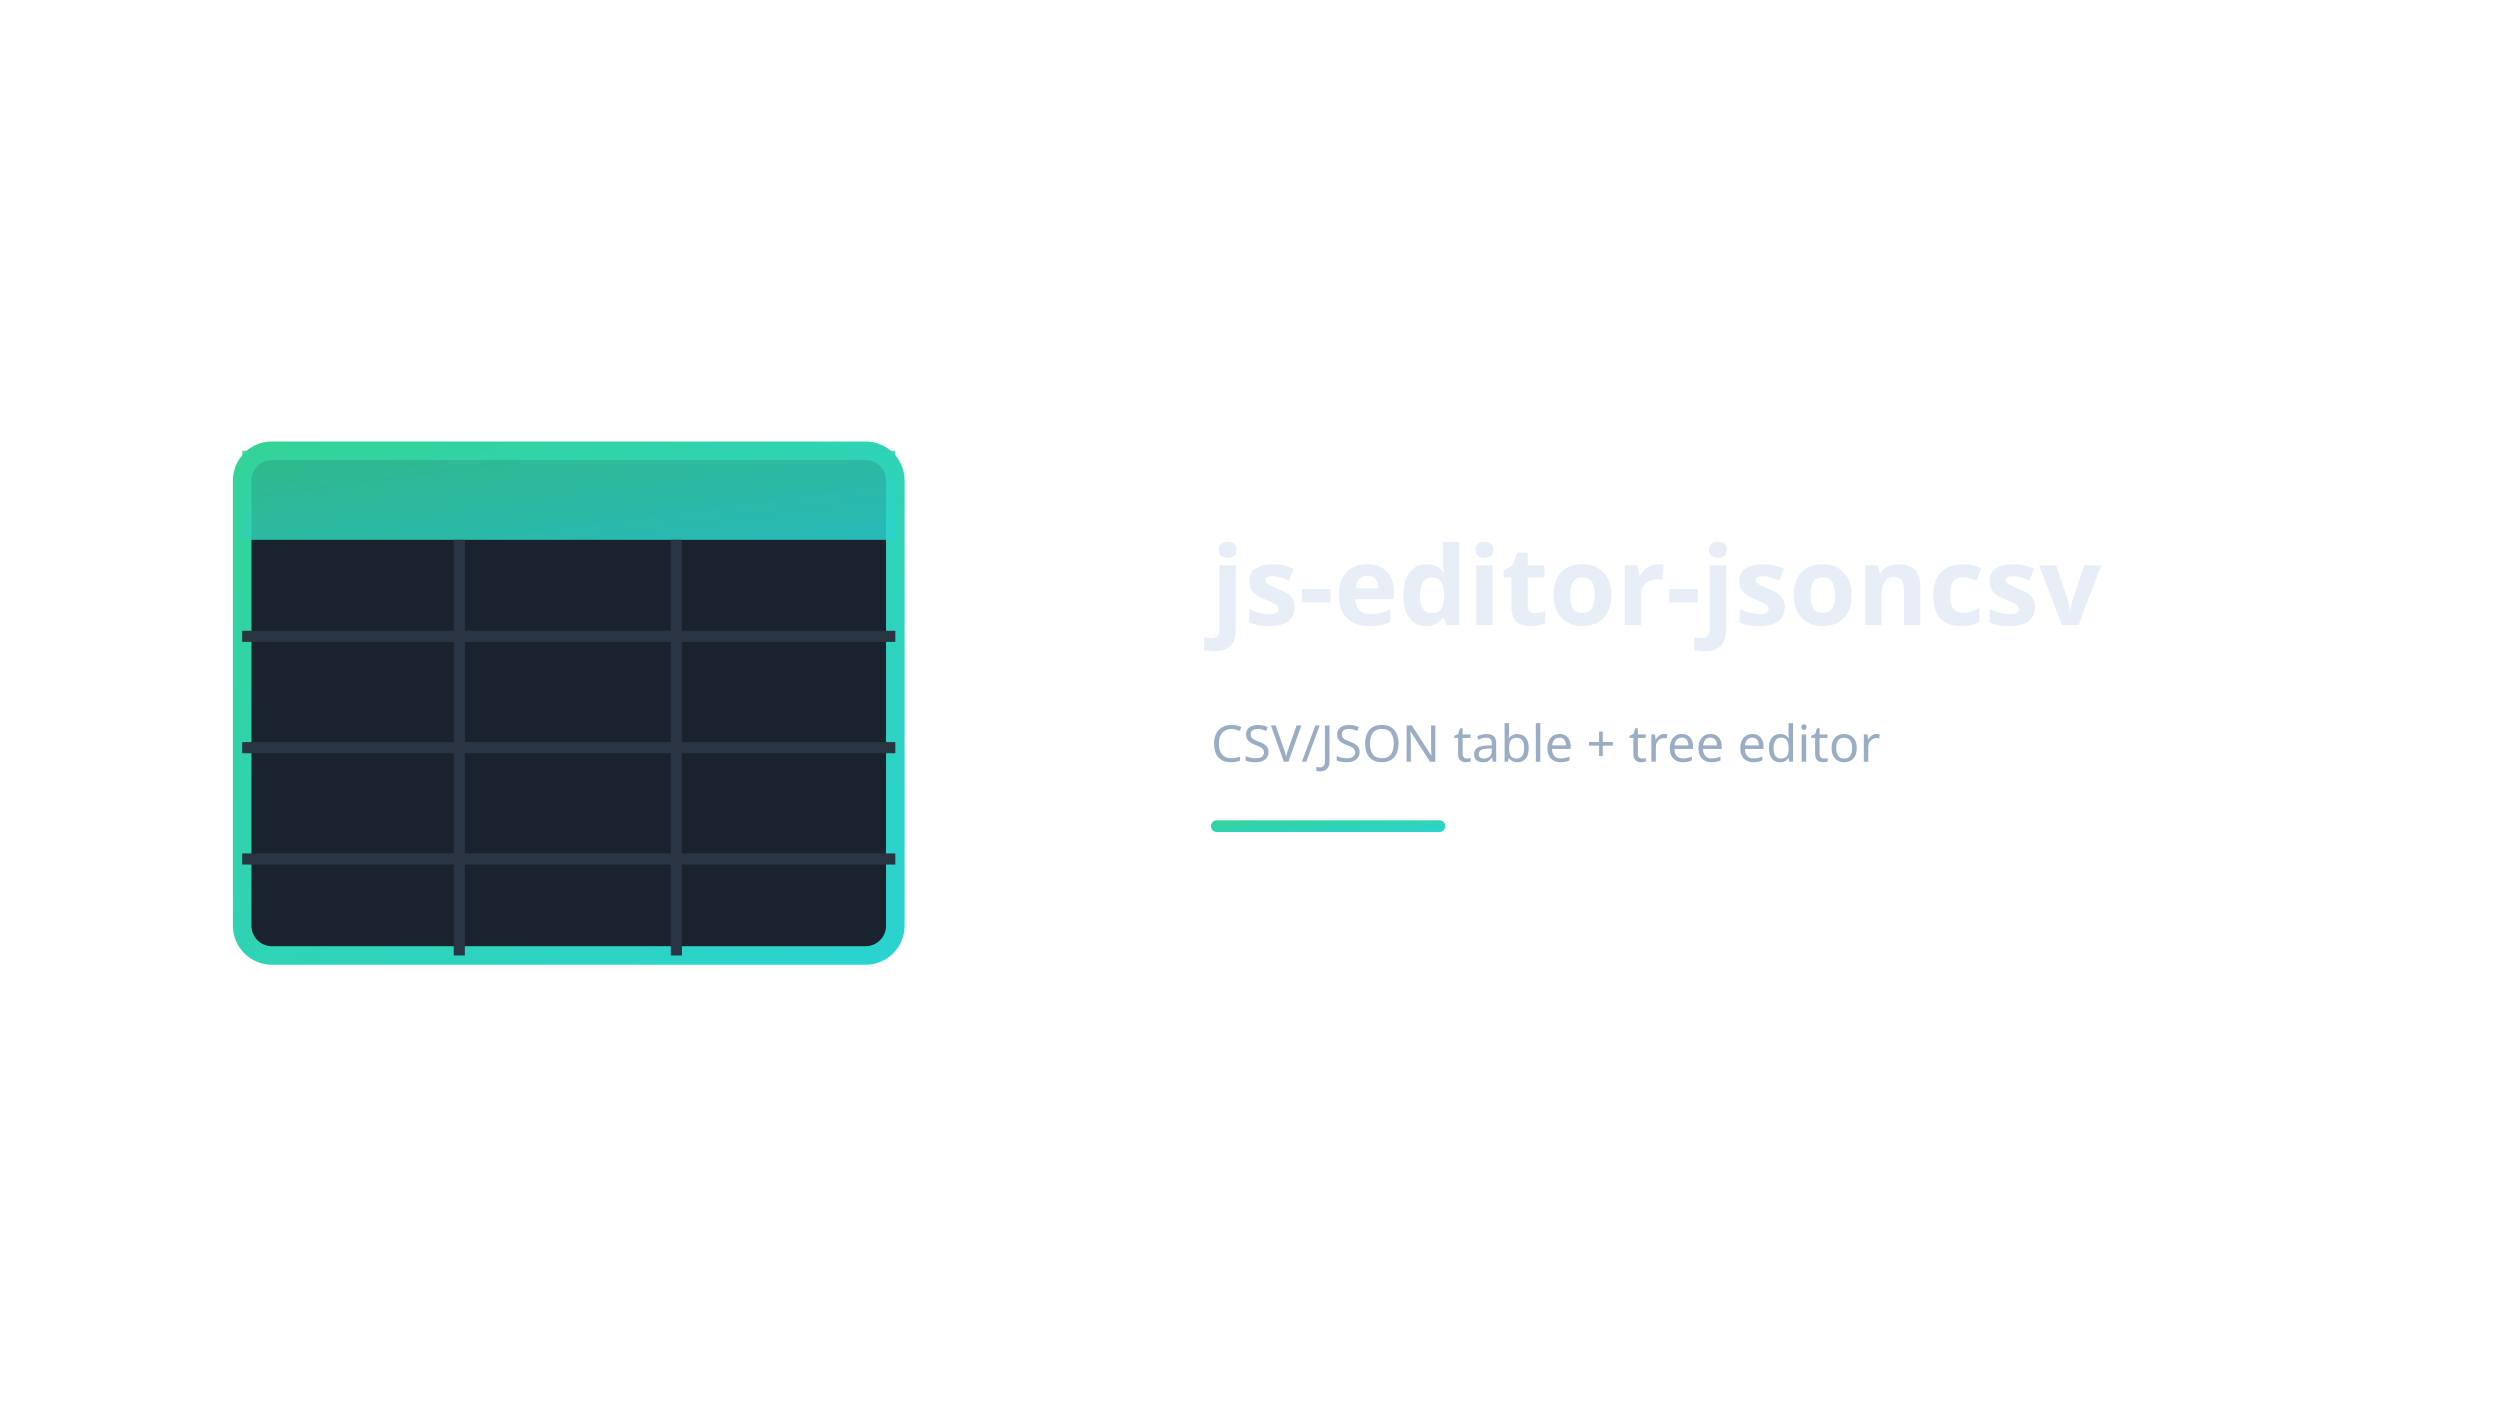
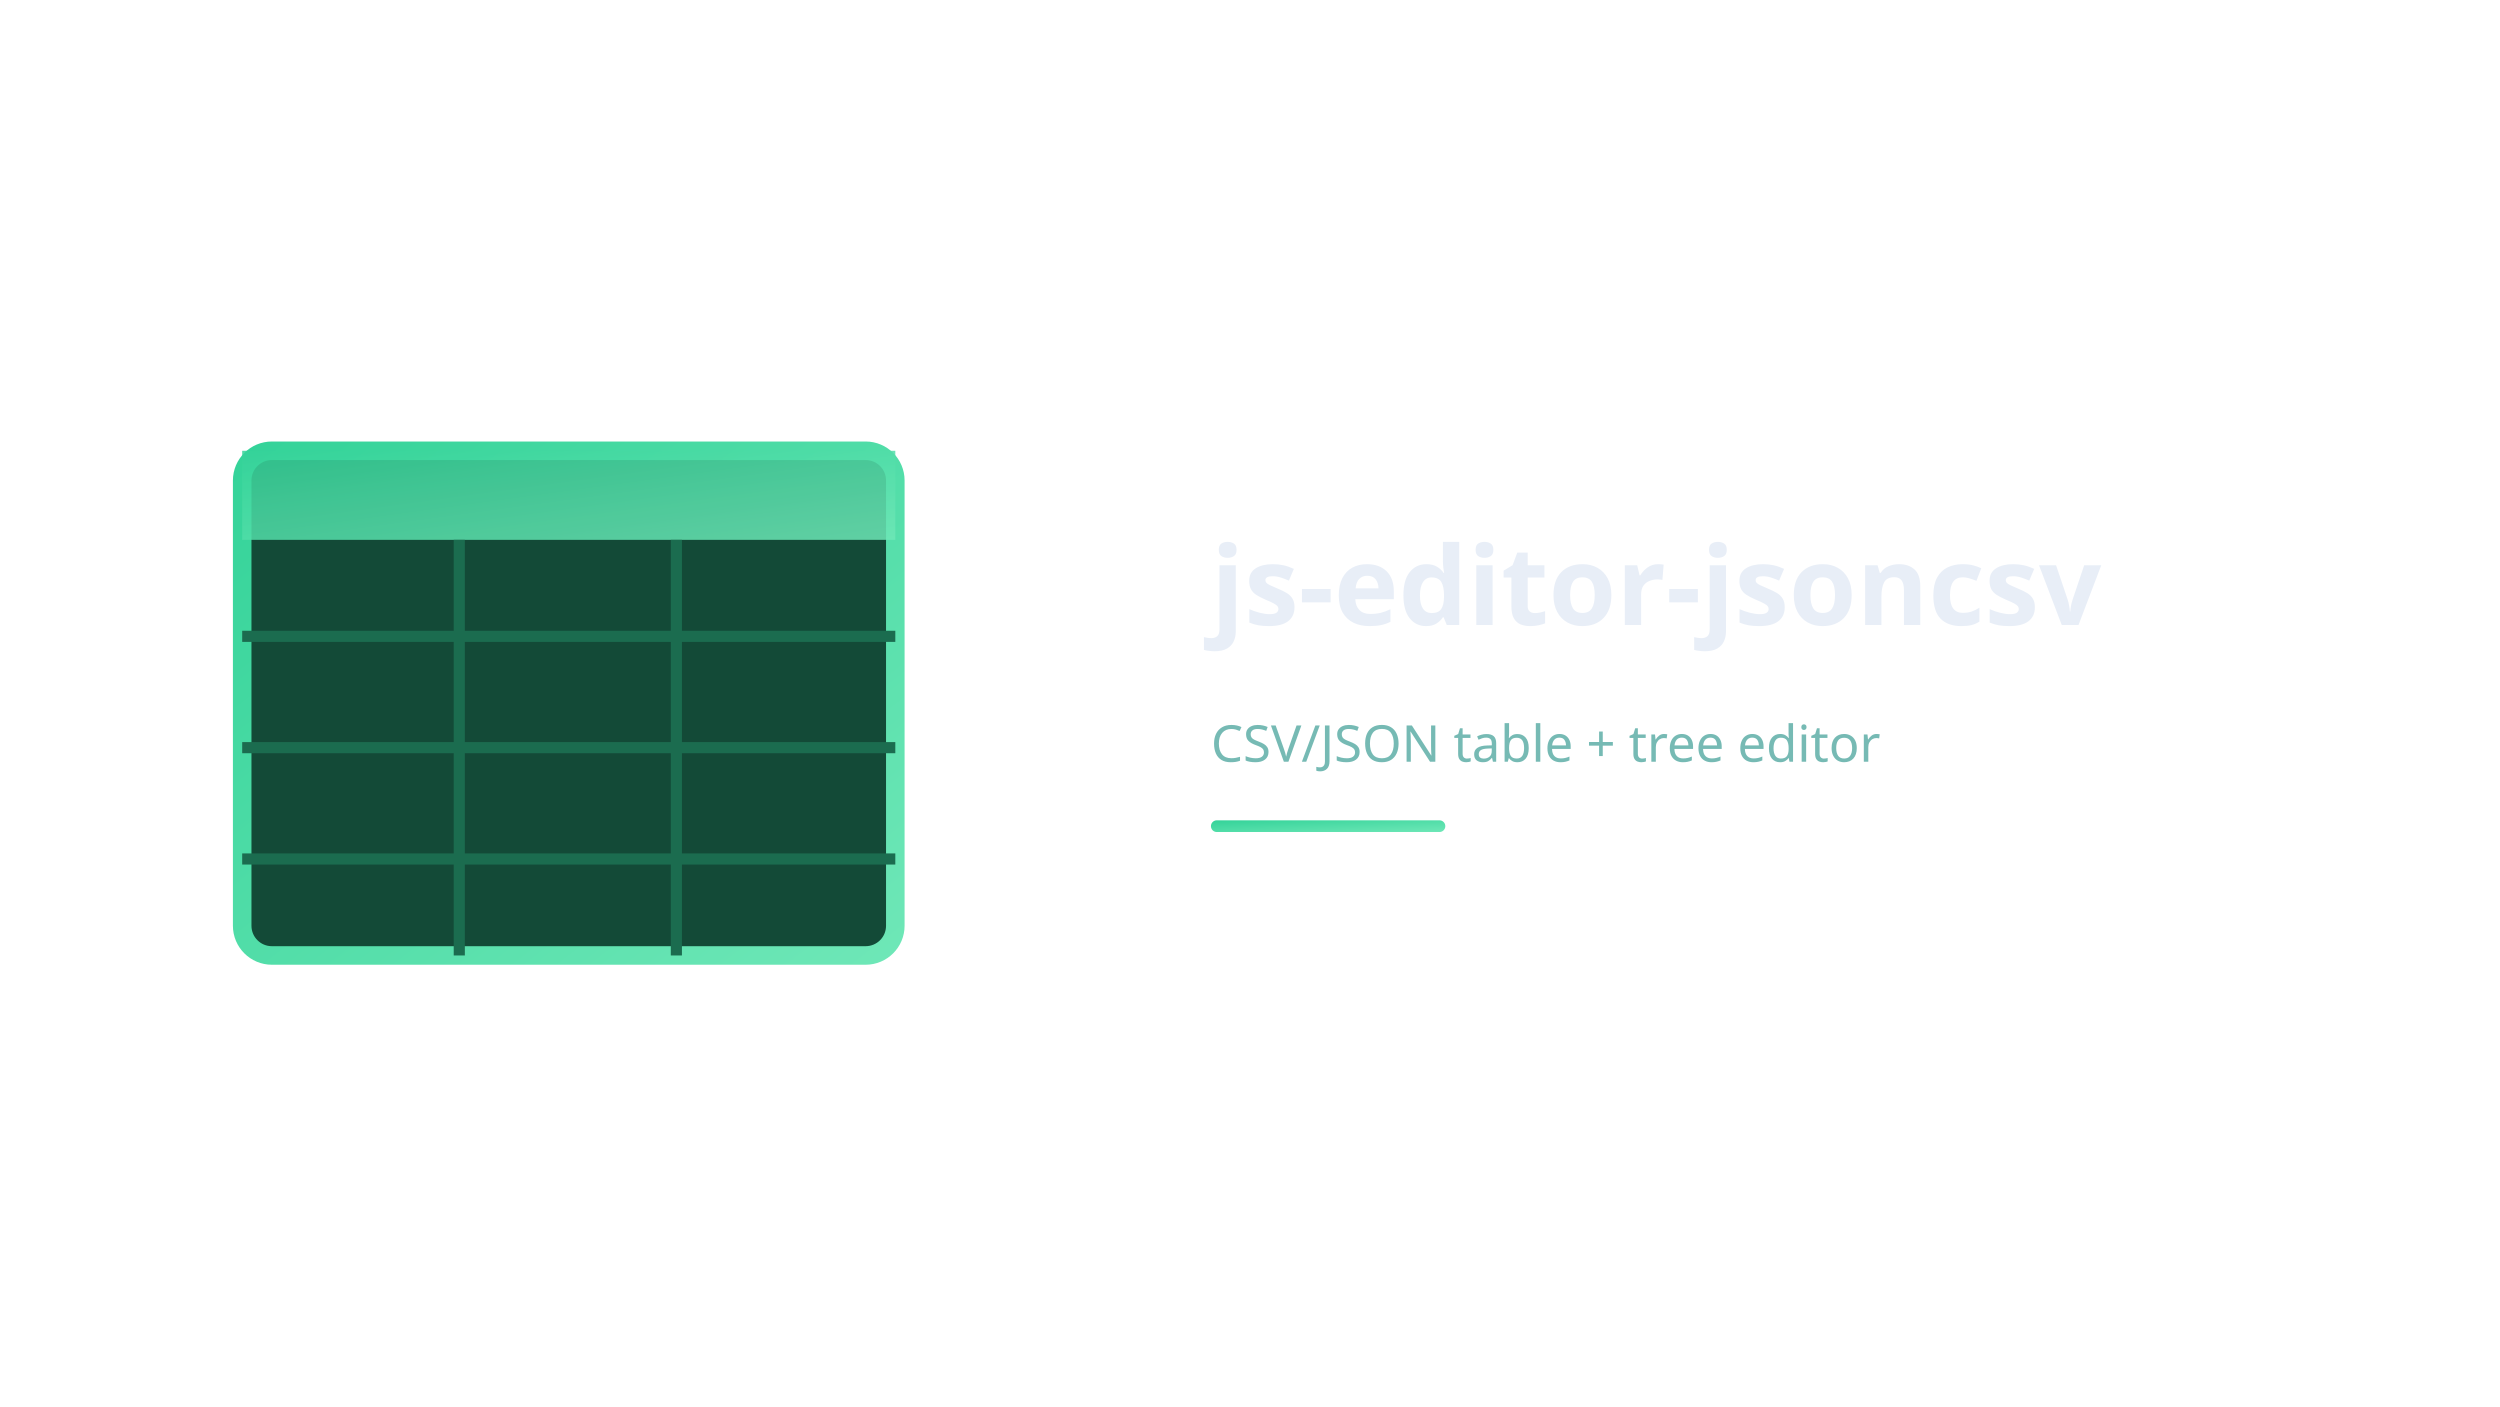
<svg xmlns="http://www.w3.org/2000/svg" viewBox="0 0 1280 720" width="1280" height="720" role="img" aria-label="js-editor-jsoncsv">
  <defs>
    <linearGradient id="ac" x1="0" y1="0" x2="1" y2="1">
      <stop offset="0" stop-color="#34d399" />
-       <stop offset="1" stop-color="#2ad3d0" />
+       <stop offset="1" stop-color="#6ee7b7" />
    </linearGradient>
    <linearGradient id="gWarm" x1="0%" y1="0%" x2="100%" y2="0%">
      <stop offset="0%" stop-color="#34d399" />
-       <stop offset="100%" stop-color="#2ad3d0" />
+       <stop offset="100%" stop-color="#6ee7b7" />
    </linearGradient>
    <linearGradient id="canvasGrad" x1="0%" y1="0%" x2="100%" y2="100%">
-       <stop offset="0%" stop-color="#0a0e14" />
-       <stop offset="45%" stop-color="#151c28" />
-       <stop offset="100%" stop-color="#0c1820" />
-     </linearGradient>
-     <linearGradient id="bg" x1="0" y1="0" x2="1" y2="1">
-       <stop offset="0" stop-color="#1e1b4b" />
-       <stop offset="0.55" stop-color="#0f3a4a" />
-       <stop offset="1" stop-color="#0f766e" />
+       <stop offset="0%" stop-color="#091a16" />
+       <stop offset="45%" stop-color="#103f2e" />
+       <stop offset="100%" stop-color="#071611" />
    </linearGradient>
    <radialGradient id="glowA" cx="18%" cy="22%" r="55%">
-       <stop offset="0%" stop-color="#34d399" stop-opacity="0.22" />
+       <stop offset="0%" stop-color="#34d399" stop-opacity="0.28" />
      <stop offset="100%" stop-color="#34d399" stop-opacity="0" />
    </radialGradient>
    <radialGradient id="glowB" cx="88%" cy="78%" r="50%">
-       <stop offset="0%" stop-color="#2ad3d0" stop-opacity="0.20" />
-       <stop offset="100%" stop-color="#2ad3d0" stop-opacity="0" />
+       <stop offset="0%" stop-color="#6ee7b7" stop-opacity="0.24" />
+       <stop offset="100%" stop-color="#6ee7b7" stop-opacity="0" />
    </radialGradient>
  </defs>
  <g transform="translate(48 116.8) scale(0.95)">
-     <rect x="80" y="120" width="352" height="272" rx="16" fill="#1a222d" stroke="url(#ac)" stroke-width="10" />
+     <rect x="80" y="120" width="352" height="272" rx="16" fill="#134a37" stroke="url(#ac)" stroke-width="10" />
    <rect x="80" y="120" width="352" height="48" fill="url(#ac)" opacity="0.85" />
-     <line x1="80" y1="220" x2="432" y2="220" stroke="#2a3544" stroke-width="6" />
-     <line x1="80" y1="280" x2="432" y2="280" stroke="#2a3544" stroke-width="6" />
-     <line x1="80" y1="340" x2="432" y2="340" stroke="#2a3544" stroke-width="6" />
-     <line x1="197" y1="168" x2="197" y2="392" stroke="#2a3544" stroke-width="6" />
-     <line x1="314" y1="168" x2="314" y2="392" stroke="#2a3544" stroke-width="6" />
+     <line x1="80" y1="220" x2="432" y2="220" stroke="#1b6c4f" stroke-width="6" />
+     <line x1="80" y1="280" x2="432" y2="280" stroke="#1b6c4f" stroke-width="6" />
+     <line x1="80" y1="340" x2="432" y2="340" stroke="#1b6c4f" stroke-width="6" />
+     <line x1="197" y1="168" x2="197" y2="392" stroke="#1b6c4f" stroke-width="6" />
+     <line x1="314" y1="168" x2="314" y2="392" stroke="#1b6c4f" stroke-width="6" />
  </g>
  <text x="620" y="320" font-family="Segoe UI, system-ui, sans-serif" font-size="56" font-weight="700" fill="#e8eef7">js-editor-jsoncsv</text>
-   <text x="620" y="390" font-family="Segoe UI, system-ui, sans-serif" font-size="26" font-weight="500" fill="#9aadc4">CSV/JSON table + tree editor</text>
+   <text x="620" y="390" font-family="Segoe UI, system-ui, sans-serif" font-size="26" font-weight="500" fill="#76bab4">CSV/JSON table + tree editor</text>
  <rect x="620" y="420" width="120" height="6" rx="3" fill="url(#ac)" />
</svg>
